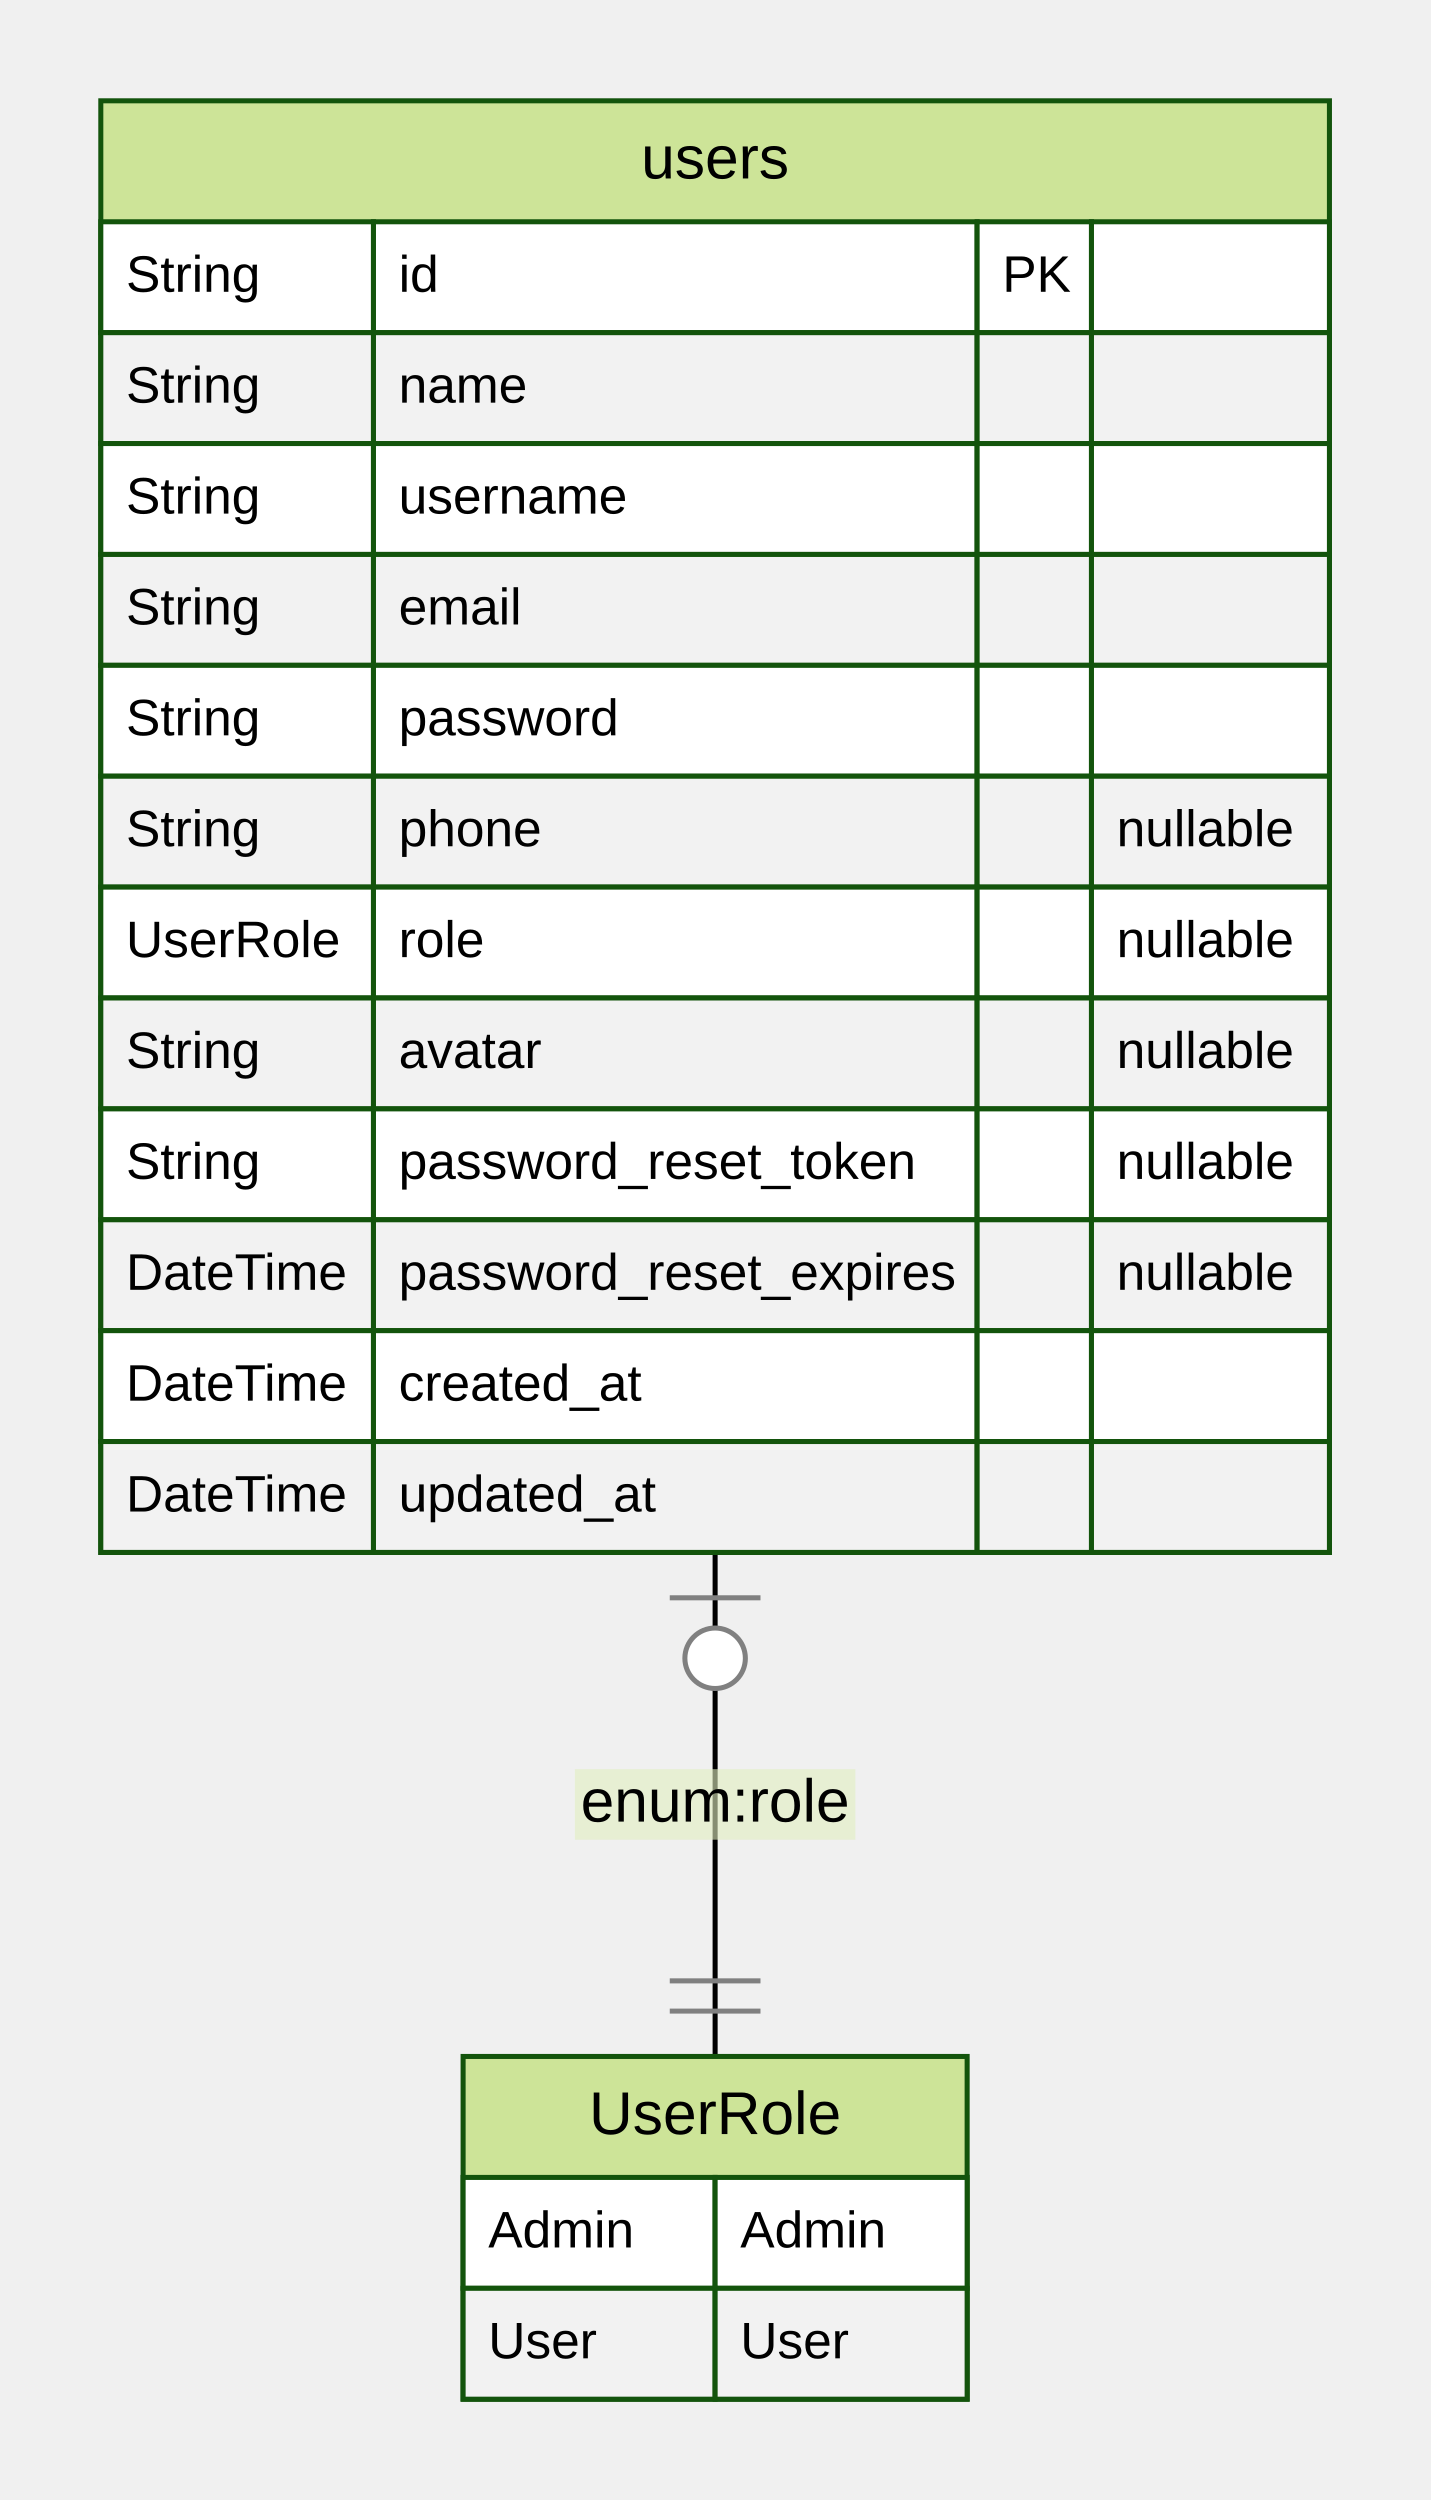
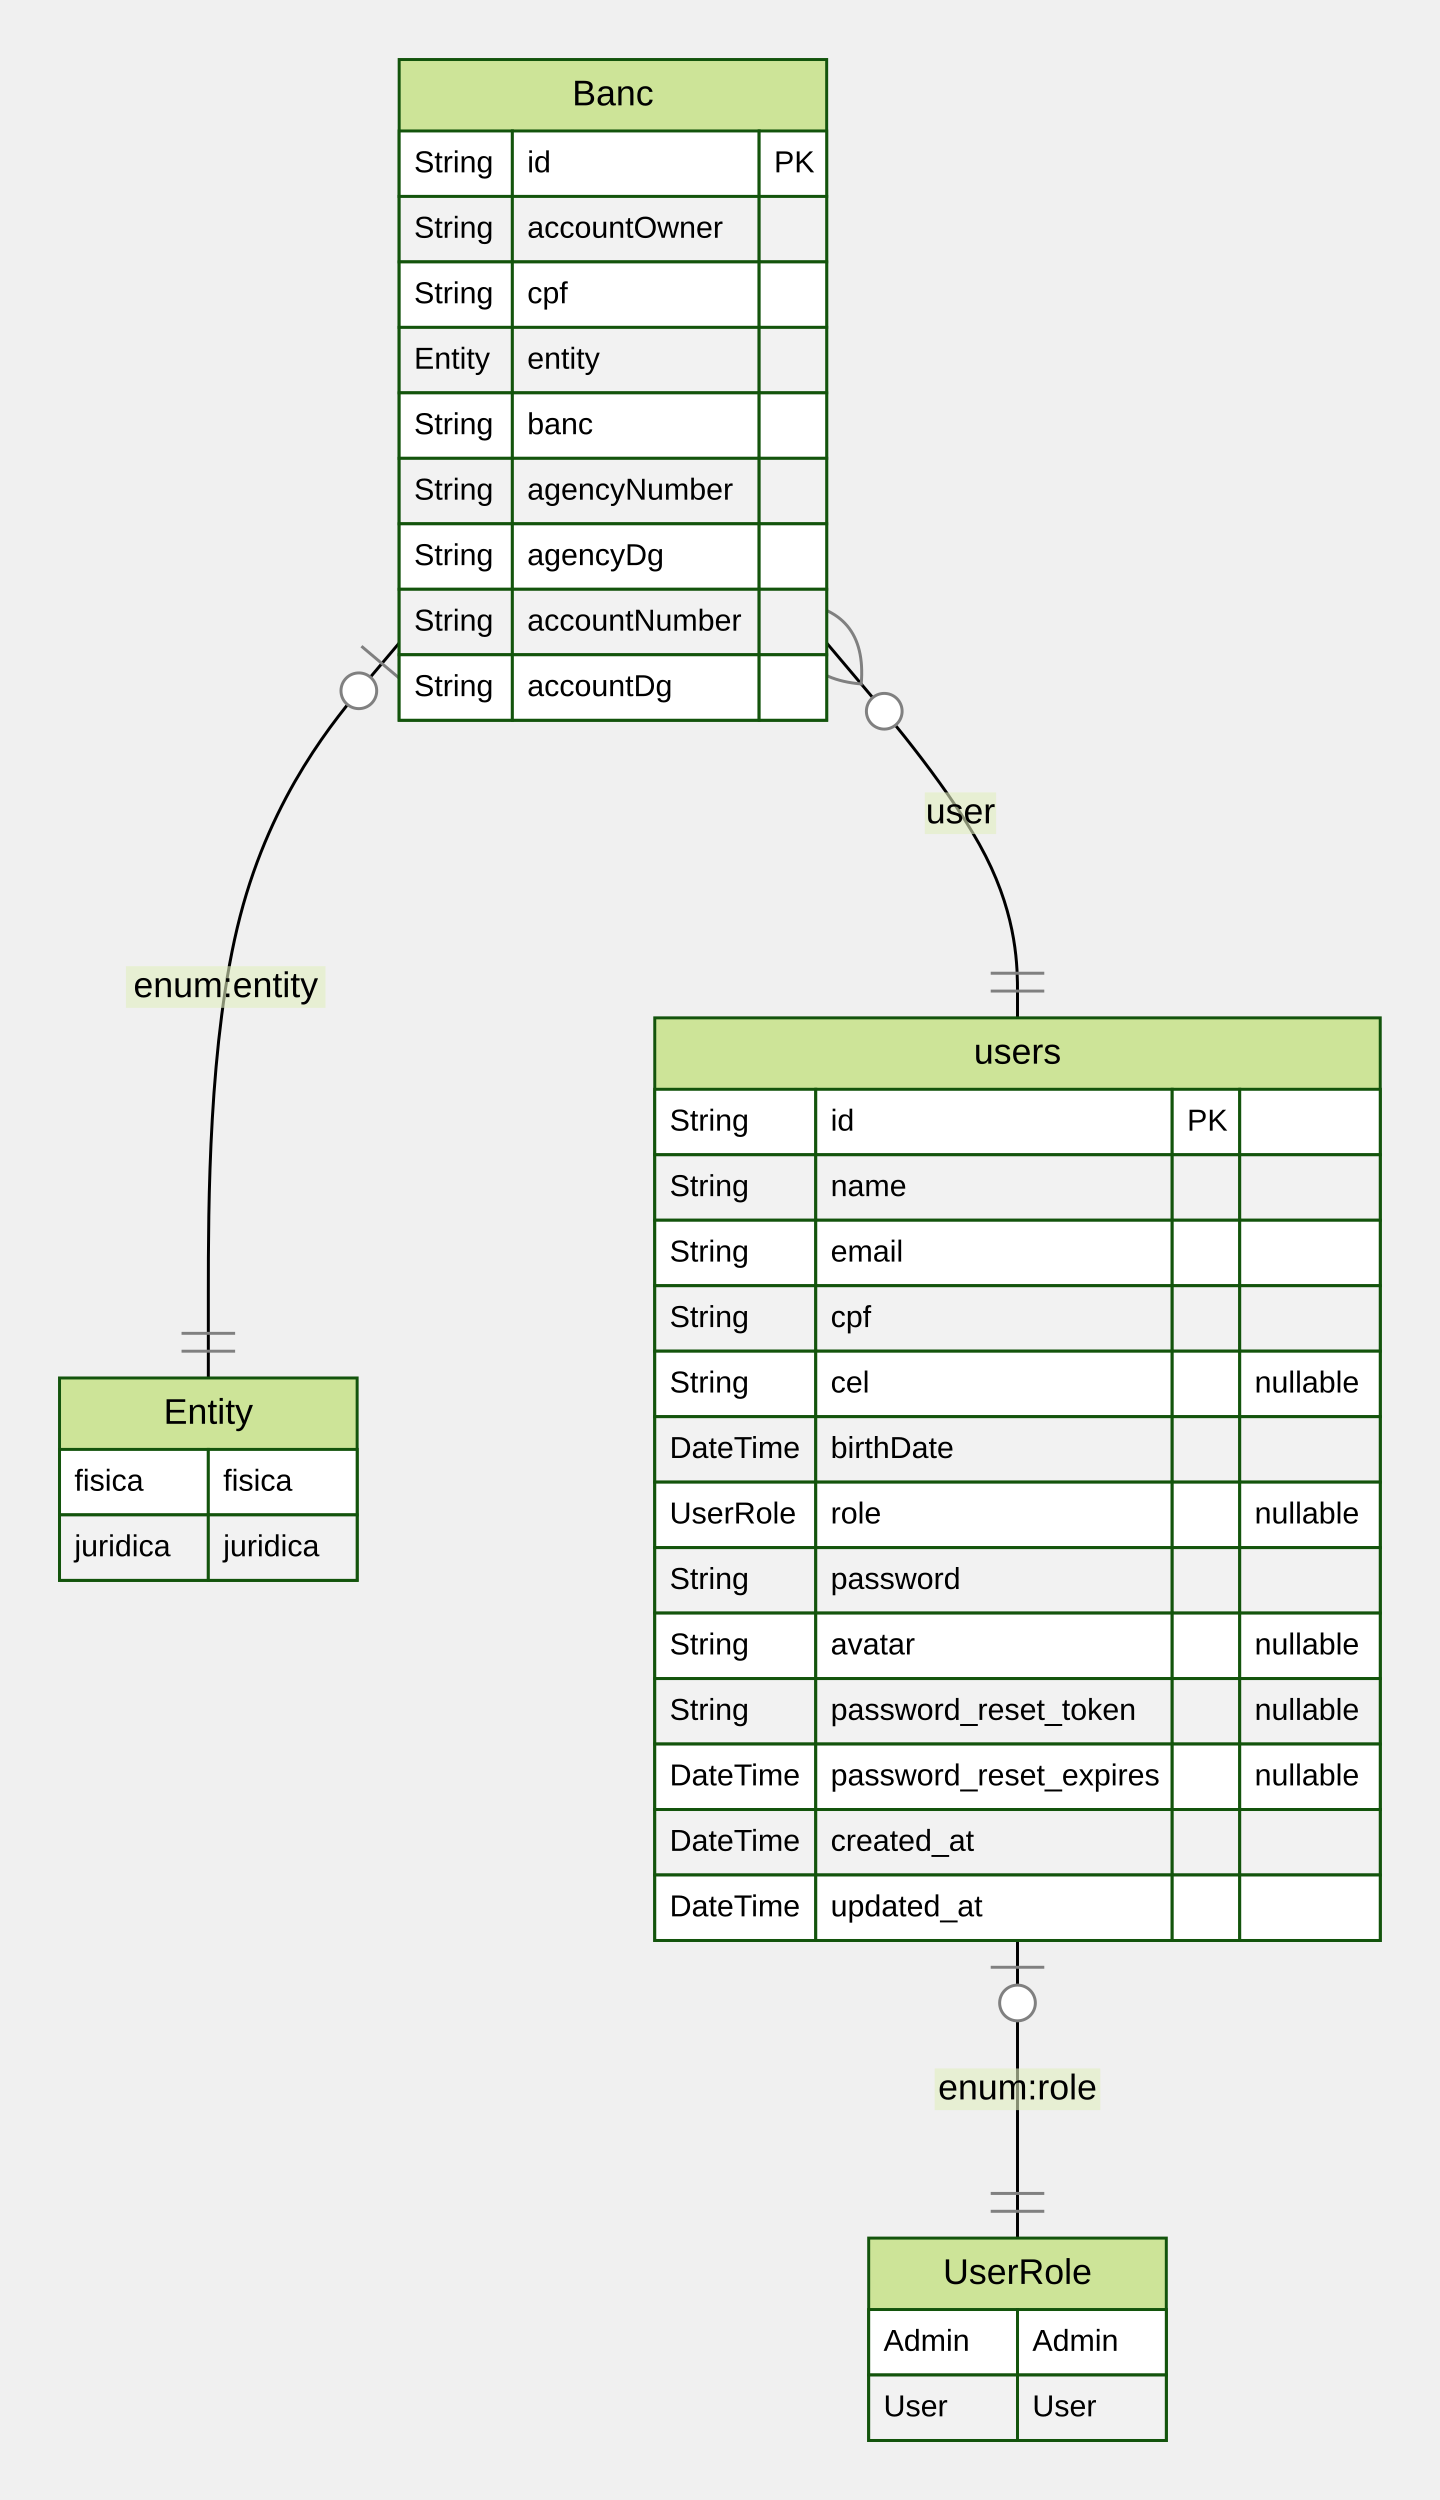
- <svg xmlns="http://www.w3.org/2000/svg" aria-labelledby="chart-title-mermaid-0 chart-desc-mermaid-0" role="img" viewBox="0 0 283.76 496" style="max-width: 283.76px; background-color: white;" height="496" width="100%" id="mermaid-0">
+ <svg xmlns="http://www.w3.org/2000/svg" aria-labelledby="chart-title-mermaid-0 chart-desc-mermaid-0" role="img" viewBox="0 0 483.76 840" style="max-width: 483.76px; background-color: white;" height="840" width="100%" id="mermaid-0">
  <style>#mermaid-0 {font-family:"trebuchet ms",verdana,arial,sans-serif;font-size:16px;fill:#000000;}#mermaid-0 .error-icon{fill:#552222;}#mermaid-0 .error-text{fill:#552222;stroke:#552222;}#mermaid-0 .edge-thickness-normal{stroke-width:2px;}#mermaid-0 .edge-thickness-thick{stroke-width:3.5px;}#mermaid-0 .edge-pattern-solid{stroke-dasharray:0;}#mermaid-0 .edge-pattern-dashed{stroke-dasharray:3;}#mermaid-0 .edge-pattern-dotted{stroke-dasharray:2;}#mermaid-0 .marker{fill:#000000;stroke:#000000;}#mermaid-0 .marker.cross{stroke:#000000;}#mermaid-0 svg{font-family:"trebuchet ms",verdana,arial,sans-serif;font-size:16px;}#mermaid-0 .entityBox{fill:#cde498;stroke:#13540c;}#mermaid-0 .attributeBoxOdd{fill:#ffffff;stroke:#13540c;}#mermaid-0 .attributeBoxEven{fill:#f2f2f2;stroke:#13540c;}#mermaid-0 .relationshipLabelBox{fill:hsl(78.158, 58.462%, 84.51%);opacity:0.7;background-color:hsl(78.158, 58.462%, 84.51%);}#mermaid-0 .relationshipLabelBox rect{opacity:0.5;}#mermaid-0 .relationshipLine{stroke:#000000;}#mermaid-0 :root{--mermaid-font-family:"trebuchet ms",verdana,arial,sans-serif;}</style>
  <g />
  <defs>
    <marker orient="auto" markerHeight="18" markerWidth="18" refY="9" refX="0" id="ONLY_ONE_START">
      <path d="M9,0 L9,18 M15,0 L15,18" fill="none" stroke="gray" />
    </marker>
  </defs>
  <defs>
    <marker orient="auto" markerHeight="18" markerWidth="18" refY="9" refX="18" id="ONLY_ONE_END">
      <path d="M3,0 L3,18 M9,0 L9,18" fill="none" stroke="gray" />
    </marker>
  </defs>
  <defs>
    <marker orient="auto" markerHeight="18" markerWidth="30" refY="9" refX="0" id="ZERO_OR_ONE_START">
      <circle r="6" cy="9" cx="21" fill="white" stroke="gray" />
      <path d="M9,0 L9,18" fill="none" stroke="gray" />
    </marker>
  </defs>
  <defs>
    <marker orient="auto" markerHeight="18" markerWidth="30" refY="9" refX="30" id="ZERO_OR_ONE_END">
      <circle r="6" cy="9" cx="9" fill="white" stroke="gray" />
      <path d="M21,0 L21,18" fill="none" stroke="gray" />
    </marker>
  </defs>
  <defs>
    <marker orient="auto" markerHeight="36" markerWidth="45" refY="18" refX="18" id="ONE_OR_MORE_START">
      <path d="M0,18 Q 18,0 36,18 Q 18,36 0,18 M42,9 L42,27" fill="none" stroke="gray" />
    </marker>
  </defs>
  <defs>
    <marker orient="auto" markerHeight="36" markerWidth="45" refY="18" refX="27" id="ONE_OR_MORE_END">
      <path d="M3,9 L3,27 M9,18 Q27,0 45,18 Q27,36 9,18" fill="none" stroke="gray" />
    </marker>
  </defs>
  <defs>
    <marker orient="auto" markerHeight="36" markerWidth="57" refY="18" refX="18" id="ZERO_OR_MORE_START">
      <circle r="6" cy="18" cx="48" fill="white" stroke="gray" />
      <path d="M0,18 Q18,0 36,18 Q18,36 0,18" fill="none" stroke="gray" />
    </marker>
  </defs>
  <defs>
    <marker orient="auto" markerHeight="36" markerWidth="57" refY="18" refX="39" id="ZERO_OR_MORE_END">
      <circle r="6" cy="18" cx="9" fill="white" stroke="gray" />
      <path d="M21,18 Q39,0 57,18 Q39,36 21,18" fill="none" stroke="gray" />
    </marker>
  </defs>
-   <path marker-start="url(#ZERO_OR_ONE_START)" marker-end="url(#ONLY_ONE_END)" fill="none" stroke="gray" d="M141.88,308L141.88,316.333C141.88,324.667,141.88,341.333,141.88,358C141.88,374.667,141.88,391.333,141.88,399.667L141.88,408" class="er relationshipLine" />
-   <g transform="translate(91.87988,408 )" id="UserRole">
+   <path marker-start="url(#ZERO_OR_ONE_START)" marker-end="url(#ONLY_ONE_END)" fill="none" stroke="gray" d="M341.88,652L341.88,660.333C341.88,668.667,341.88,685.333,341.88,702C341.88,718.667,341.88,735.333,341.88,743.667L341.88,752" class="er relationshipLine" />
+   <path marker-start="url(#ZERO_OR_MORE_START)" marker-end="url(#ONLY_ONE_END)" fill="none" stroke="gray" d="M277.76,216.06L288.446,228.716C299.133,241.373,320.507,266.687,331.193,287.677C341.88,308.667,341.88,325.333,341.88,333.667L341.88,342" class="er relationshipLine" />
+   <path marker-start="url(#ZERO_OR_ONE_START)" marker-end="url(#ONLY_ONE_END)" fill="none" stroke="gray" d="M134.12,216.06L123.433,228.716C112.747,241.373,91.373,266.687,80.687,307.843C70,349,70,406,70,434.5L70,463" class="er relationshipLine" />
+   <g transform="translate(291.8799,752 )" id="UserRole">
    <rect height="68" width="100" y="0" x="0" stroke="gray" fill-opacity="100%" fill="honeydew" class="er entityBox" />
    <text transform="translate(50,12)" style="font-family: &quot;trebuchet ms&quot;, verdana, arial, sans-serif;; font-size: 12px" text-anchor="middle" dominant-baseline="middle" y="0" x="0" id="entity-UserRole" class="er entityLabel">UserRole</text>
    <rect height="22" width="50" y="24" x="0" stroke="gray" fill-opacity="100%" fill="honeydew" class="er attributeBoxOdd" />
    <text transform="translate(5,35)" style="font-family: &quot;trebuchet ms&quot;, verdana, arial, sans-serif;; font-size: 10.2px" text-anchor="left" dominant-baseline="middle" y="0" x="0" id="entity-UserRole-attr-1-type" class="er entityLabel">Admin</text>
    <rect height="22" width="50" y="24" x="50" stroke="gray" fill-opacity="100%" fill="honeydew" class="er attributeBoxOdd" />
    <text transform="translate(55,35)" style="font-family: &quot;trebuchet ms&quot;, verdana, arial, sans-serif;; font-size: 10.2px" text-anchor="left" dominant-baseline="middle" y="0" x="0" id="entity-UserRole-attr-1-name" class="er entityLabel">Admin</text>
    <rect height="22" width="50" y="46" x="0" stroke="gray" fill-opacity="100%" fill="honeydew" class="er attributeBoxEven" />
    <text transform="translate(5,57)" style="font-family: &quot;trebuchet ms&quot;, verdana, arial, sans-serif;; font-size: 10.2px" text-anchor="left" dominant-baseline="middle" y="0" x="0" id="entity-UserRole-attr-2-type" class="er entityLabel">User</text>
    <rect height="22" width="50" y="46" x="50" stroke="gray" fill-opacity="100%" fill="honeydew" class="er attributeBoxEven" />
    <text transform="translate(55,57)" style="font-family: &quot;trebuchet ms&quot;, verdana, arial, sans-serif;; font-size: 10.2px" text-anchor="left" dominant-baseline="middle" y="0" x="0" id="entity-UserRole-attr-2-name" class="er entityLabel">User</text>
  </g>
-   <g transform="translate(20,20 )" id="users">
-     <rect height="288" width="243.76" y="0" x="0" stroke="gray" fill-opacity="100%" fill="honeydew" class="er entityBox" />
+   <g transform="translate(20,463 )" id="Entity">
+     <rect height="68" width="100" y="0" x="0" stroke="gray" fill-opacity="100%" fill="honeydew" class="er entityBox" />
+     <text transform="translate(50,12)" style="font-family: &quot;trebuchet ms&quot;, verdana, arial, sans-serif;; font-size: 12px" text-anchor="middle" dominant-baseline="middle" y="0" x="0" id="entity-Entity" class="er entityLabel">Entity</text>
+     <rect height="22" width="50" y="24" x="0" stroke="gray" fill-opacity="100%" fill="honeydew" class="er attributeBoxOdd" />
+     <text transform="translate(5,35)" style="font-family: &quot;trebuchet ms&quot;, verdana, arial, sans-serif;; font-size: 10.2px" text-anchor="left" dominant-baseline="middle" y="0" x="0" id="entity-Entity-attr-1-type" class="er entityLabel">fisica</text>
+     <rect height="22" width="50" y="24" x="50" stroke="gray" fill-opacity="100%" fill="honeydew" class="er attributeBoxOdd" />
+     <text transform="translate(55,35)" style="font-family: &quot;trebuchet ms&quot;, verdana, arial, sans-serif;; font-size: 10.2px" text-anchor="left" dominant-baseline="middle" y="0" x="0" id="entity-Entity-attr-1-name" class="er entityLabel">fisica</text>
+     <rect height="22" width="50" y="46" x="0" stroke="gray" fill-opacity="100%" fill="honeydew" class="er attributeBoxEven" />
+     <text transform="translate(5,57)" style="font-family: &quot;trebuchet ms&quot;, verdana, arial, sans-serif;; font-size: 10.2px" text-anchor="left" dominant-baseline="middle" y="0" x="0" id="entity-Entity-attr-2-type" class="er entityLabel">juridica</text>
+     <rect height="22" width="50" y="46" x="50" stroke="gray" fill-opacity="100%" fill="honeydew" class="er attributeBoxEven" />
+     <text transform="translate(55,57)" style="font-family: &quot;trebuchet ms&quot;, verdana, arial, sans-serif;; font-size: 10.2px" text-anchor="left" dominant-baseline="middle" y="0" x="0" id="entity-Entity-attr-2-name" class="er entityLabel">juridica</text>
+   </g>
+   <g transform="translate(220,342 )" id="users">
+     <rect height="310" width="243.76" y="0" x="0" stroke="gray" fill-opacity="100%" fill="honeydew" class="er entityBox" />
    <text transform="translate(121.8799,12)" style="font-family: &quot;trebuchet ms&quot;, verdana, arial, sans-serif;; font-size: 12px" text-anchor="middle" dominant-baseline="middle" y="0" x="0" id="entity-users" class="er entityLabel">users</text>
    <rect height="22" width="54.096" y="24" x="0" stroke="gray" fill-opacity="100%" fill="honeydew" class="er attributeBoxOdd" />
    <text transform="translate(5,35)" style="font-family: &quot;trebuchet ms&quot;, verdana, arial, sans-serif;; font-size: 10.2px" text-anchor="left" dominant-baseline="middle" y="0" x="0" id="entity-users-attr-1-type" class="er entityLabel">String</text>
    <rect height="22" width="119.764" y="24" x="54.096" stroke="gray" fill-opacity="100%" fill="honeydew" class="er attributeBoxOdd" />
    <text transform="translate(59.09555,35)" style="font-family: &quot;trebuchet ms&quot;, verdana, arial, sans-serif;; font-size: 10.2px" text-anchor="left" dominant-baseline="middle" y="0" x="0" id="entity-users-attr-1-name" class="er entityLabel">id</text>
    <rect height="22" width="22.688" y="24" x="173.86" stroke="gray" fill-opacity="100%" fill="honeydew" class="er attributeBoxOdd" />
    <text transform="translate(178.8595,35)" style="font-family: &quot;trebuchet ms&quot;, verdana, arial, sans-serif;; font-size: 10.2px" text-anchor="left" dominant-baseline="middle" y="0" x="0" id="entity-users-attr-1-key" class="er entityLabel">PK</text>
    <rect height="22" width="47.213" y="24" x="196.547" stroke="gray" fill-opacity="100%" fill="honeydew" class="er attributeBoxOdd" />
    <text transform="translate(201.5472,35)" style="font-family: &quot;trebuchet ms&quot;, verdana, arial, sans-serif;; font-size: 10.2px" text-anchor="left" dominant-baseline="middle" y="0" x="0" id="entity-users-attr-1-comment" class="er entityLabel" />
    <rect height="22" width="54.096" y="46" x="0" stroke="gray" fill-opacity="100%" fill="honeydew" class="er attributeBoxEven" />
    <text transform="translate(5,57)" style="font-family: &quot;trebuchet ms&quot;, verdana, arial, sans-serif;; font-size: 10.2px" text-anchor="left" dominant-baseline="middle" y="0" x="0" id="entity-users-attr-2-type" class="er entityLabel">String</text>
    <rect height="22" width="119.764" y="46" x="54.096" stroke="gray" fill-opacity="100%" fill="honeydew" class="er attributeBoxEven" />
    <text transform="translate(59.09555,57)" style="font-family: &quot;trebuchet ms&quot;, verdana, arial, sans-serif;; font-size: 10.2px" text-anchor="left" dominant-baseline="middle" y="0" x="0" id="entity-users-attr-2-name" class="er entityLabel">name</text>
    <rect height="22" width="22.688" y="46" x="173.86" stroke="gray" fill-opacity="100%" fill="honeydew" class="er attributeBoxEven" />
    <text transform="translate(178.8595,57)" style="font-family: &quot;trebuchet ms&quot;, verdana, arial, sans-serif;; font-size: 10.2px" text-anchor="left" dominant-baseline="middle" y="0" x="0" id="entity-users-attr-2-key" class="er entityLabel" />
    <rect height="22" width="47.213" y="46" x="196.547" stroke="gray" fill-opacity="100%" fill="honeydew" class="er attributeBoxEven" />
    <text transform="translate(201.5472,57)" style="font-family: &quot;trebuchet ms&quot;, verdana, arial, sans-serif;; font-size: 10.2px" text-anchor="left" dominant-baseline="middle" y="0" x="0" id="entity-users-attr-2-comment" class="er entityLabel" />
    <rect height="22" width="54.096" y="68" x="0" stroke="gray" fill-opacity="100%" fill="honeydew" class="er attributeBoxOdd" />
    <text transform="translate(5,79)" style="font-family: &quot;trebuchet ms&quot;, verdana, arial, sans-serif;; font-size: 10.2px" text-anchor="left" dominant-baseline="middle" y="0" x="0" id="entity-users-attr-3-type" class="er entityLabel">String</text>
    <rect height="22" width="119.764" y="68" x="54.096" stroke="gray" fill-opacity="100%" fill="honeydew" class="er attributeBoxOdd" />
-     <text transform="translate(59.09555,79)" style="font-family: &quot;trebuchet ms&quot;, verdana, arial, sans-serif;; font-size: 10.2px" text-anchor="left" dominant-baseline="middle" y="0" x="0" id="entity-users-attr-3-name" class="er entityLabel">username</text>
+     <text transform="translate(59.09555,79)" style="font-family: &quot;trebuchet ms&quot;, verdana, arial, sans-serif;; font-size: 10.2px" text-anchor="left" dominant-baseline="middle" y="0" x="0" id="entity-users-attr-3-name" class="er entityLabel">email</text>
    <rect height="22" width="22.688" y="68" x="173.86" stroke="gray" fill-opacity="100%" fill="honeydew" class="er attributeBoxOdd" />
    <text transform="translate(178.8595,79)" style="font-family: &quot;trebuchet ms&quot;, verdana, arial, sans-serif;; font-size: 10.2px" text-anchor="left" dominant-baseline="middle" y="0" x="0" id="entity-users-attr-3-key" class="er entityLabel" />
    <rect height="22" width="47.213" y="68" x="196.547" stroke="gray" fill-opacity="100%" fill="honeydew" class="er attributeBoxOdd" />
    <text transform="translate(201.5472,79)" style="font-family: &quot;trebuchet ms&quot;, verdana, arial, sans-serif;; font-size: 10.2px" text-anchor="left" dominant-baseline="middle" y="0" x="0" id="entity-users-attr-3-comment" class="er entityLabel" />
    <rect height="22" width="54.096" y="90" x="0" stroke="gray" fill-opacity="100%" fill="honeydew" class="er attributeBoxEven" />
    <text transform="translate(5,101)" style="font-family: &quot;trebuchet ms&quot;, verdana, arial, sans-serif;; font-size: 10.2px" text-anchor="left" dominant-baseline="middle" y="0" x="0" id="entity-users-attr-4-type" class="er entityLabel">String</text>
    <rect height="22" width="119.764" y="90" x="54.096" stroke="gray" fill-opacity="100%" fill="honeydew" class="er attributeBoxEven" />
-     <text transform="translate(59.09555,101)" style="font-family: &quot;trebuchet ms&quot;, verdana, arial, sans-serif;; font-size: 10.2px" text-anchor="left" dominant-baseline="middle" y="0" x="0" id="entity-users-attr-4-name" class="er entityLabel">email</text>
+     <text transform="translate(59.09555,101)" style="font-family: &quot;trebuchet ms&quot;, verdana, arial, sans-serif;; font-size: 10.2px" text-anchor="left" dominant-baseline="middle" y="0" x="0" id="entity-users-attr-4-name" class="er entityLabel">cpf</text>
    <rect height="22" width="22.688" y="90" x="173.86" stroke="gray" fill-opacity="100%" fill="honeydew" class="er attributeBoxEven" />
    <text transform="translate(178.8595,101)" style="font-family: &quot;trebuchet ms&quot;, verdana, arial, sans-serif;; font-size: 10.2px" text-anchor="left" dominant-baseline="middle" y="0" x="0" id="entity-users-attr-4-key" class="er entityLabel" />
    <rect height="22" width="47.213" y="90" x="196.547" stroke="gray" fill-opacity="100%" fill="honeydew" class="er attributeBoxEven" />
    <text transform="translate(201.5472,101)" style="font-family: &quot;trebuchet ms&quot;, verdana, arial, sans-serif;; font-size: 10.2px" text-anchor="left" dominant-baseline="middle" y="0" x="0" id="entity-users-attr-4-comment" class="er entityLabel" />
    <rect height="22" width="54.096" y="112" x="0" stroke="gray" fill-opacity="100%" fill="honeydew" class="er attributeBoxOdd" />
    <text transform="translate(5,123)" style="font-family: &quot;trebuchet ms&quot;, verdana, arial, sans-serif;; font-size: 10.2px" text-anchor="left" dominant-baseline="middle" y="0" x="0" id="entity-users-attr-5-type" class="er entityLabel">String</text>
    <rect height="22" width="119.764" y="112" x="54.096" stroke="gray" fill-opacity="100%" fill="honeydew" class="er attributeBoxOdd" />
-     <text transform="translate(59.09555,123)" style="font-family: &quot;trebuchet ms&quot;, verdana, arial, sans-serif;; font-size: 10.2px" text-anchor="left" dominant-baseline="middle" y="0" x="0" id="entity-users-attr-5-name" class="er entityLabel">password</text>
+     <text transform="translate(59.09555,123)" style="font-family: &quot;trebuchet ms&quot;, verdana, arial, sans-serif;; font-size: 10.2px" text-anchor="left" dominant-baseline="middle" y="0" x="0" id="entity-users-attr-5-name" class="er entityLabel">cel</text>
    <rect height="22" width="22.688" y="112" x="173.86" stroke="gray" fill-opacity="100%" fill="honeydew" class="er attributeBoxOdd" />
    <text transform="translate(178.8595,123)" style="font-family: &quot;trebuchet ms&quot;, verdana, arial, sans-serif;; font-size: 10.2px" text-anchor="left" dominant-baseline="middle" y="0" x="0" id="entity-users-attr-5-key" class="er entityLabel" />
    <rect height="22" width="47.213" y="112" x="196.547" stroke="gray" fill-opacity="100%" fill="honeydew" class="er attributeBoxOdd" />
-     <text transform="translate(201.5472,123)" style="font-family: &quot;trebuchet ms&quot;, verdana, arial, sans-serif;; font-size: 10.2px" text-anchor="left" dominant-baseline="middle" y="0" x="0" id="entity-users-attr-5-comment" class="er entityLabel" />
+     <text transform="translate(201.5472,123)" style="font-family: &quot;trebuchet ms&quot;, verdana, arial, sans-serif;; font-size: 10.2px" text-anchor="left" dominant-baseline="middle" y="0" x="0" id="entity-users-attr-5-comment" class="er entityLabel">nullable</text>
    <rect height="22" width="54.096" y="134" x="0" stroke="gray" fill-opacity="100%" fill="honeydew" class="er attributeBoxEven" />
-     <text transform="translate(5,145)" style="font-family: &quot;trebuchet ms&quot;, verdana, arial, sans-serif;; font-size: 10.2px" text-anchor="left" dominant-baseline="middle" y="0" x="0" id="entity-users-attr-6-type" class="er entityLabel">String</text>
+     <text transform="translate(5,145)" style="font-family: &quot;trebuchet ms&quot;, verdana, arial, sans-serif;; font-size: 10.2px" text-anchor="left" dominant-baseline="middle" y="0" x="0" id="entity-users-attr-6-type" class="er entityLabel">DateTime</text>
    <rect height="22" width="119.764" y="134" x="54.096" stroke="gray" fill-opacity="100%" fill="honeydew" class="er attributeBoxEven" />
-     <text transform="translate(59.09555,145)" style="font-family: &quot;trebuchet ms&quot;, verdana, arial, sans-serif;; font-size: 10.2px" text-anchor="left" dominant-baseline="middle" y="0" x="0" id="entity-users-attr-6-name" class="er entityLabel">phone</text>
+     <text transform="translate(59.09555,145)" style="font-family: &quot;trebuchet ms&quot;, verdana, arial, sans-serif;; font-size: 10.2px" text-anchor="left" dominant-baseline="middle" y="0" x="0" id="entity-users-attr-6-name" class="er entityLabel">birthDate</text>
    <rect height="22" width="22.688" y="134" x="173.86" stroke="gray" fill-opacity="100%" fill="honeydew" class="er attributeBoxEven" />
    <text transform="translate(178.8595,145)" style="font-family: &quot;trebuchet ms&quot;, verdana, arial, sans-serif;; font-size: 10.2px" text-anchor="left" dominant-baseline="middle" y="0" x="0" id="entity-users-attr-6-key" class="er entityLabel" />
    <rect height="22" width="47.213" y="134" x="196.547" stroke="gray" fill-opacity="100%" fill="honeydew" class="er attributeBoxEven" />
-     <text transform="translate(201.5472,145)" style="font-family: &quot;trebuchet ms&quot;, verdana, arial, sans-serif;; font-size: 10.2px" text-anchor="left" dominant-baseline="middle" y="0" x="0" id="entity-users-attr-6-comment" class="er entityLabel">nullable</text>
+     <text transform="translate(201.5472,145)" style="font-family: &quot;trebuchet ms&quot;, verdana, arial, sans-serif;; font-size: 10.2px" text-anchor="left" dominant-baseline="middle" y="0" x="0" id="entity-users-attr-6-comment" class="er entityLabel" />
    <rect height="22" width="54.096" y="156" x="0" stroke="gray" fill-opacity="100%" fill="honeydew" class="er attributeBoxOdd" />
    <text transform="translate(5,167)" style="font-family: &quot;trebuchet ms&quot;, verdana, arial, sans-serif;; font-size: 10.2px" text-anchor="left" dominant-baseline="middle" y="0" x="0" id="entity-users-attr-7-type" class="er entityLabel">UserRole</text>
    <rect height="22" width="119.764" y="156" x="54.096" stroke="gray" fill-opacity="100%" fill="honeydew" class="er attributeBoxOdd" />
    <text transform="translate(59.09555,167)" style="font-family: &quot;trebuchet ms&quot;, verdana, arial, sans-serif;; font-size: 10.2px" text-anchor="left" dominant-baseline="middle" y="0" x="0" id="entity-users-attr-7-name" class="er entityLabel">role</text>
    <rect height="22" width="22.688" y="156" x="173.86" stroke="gray" fill-opacity="100%" fill="honeydew" class="er attributeBoxOdd" />
    <text transform="translate(178.8595,167)" style="font-family: &quot;trebuchet ms&quot;, verdana, arial, sans-serif;; font-size: 10.2px" text-anchor="left" dominant-baseline="middle" y="0" x="0" id="entity-users-attr-7-key" class="er entityLabel" />
    <rect height="22" width="47.213" y="156" x="196.547" stroke="gray" fill-opacity="100%" fill="honeydew" class="er attributeBoxOdd" />
    <text transform="translate(201.5472,167)" style="font-family: &quot;trebuchet ms&quot;, verdana, arial, sans-serif;; font-size: 10.2px" text-anchor="left" dominant-baseline="middle" y="0" x="0" id="entity-users-attr-7-comment" class="er entityLabel">nullable</text>
    <rect height="22" width="54.096" y="178" x="0" stroke="gray" fill-opacity="100%" fill="honeydew" class="er attributeBoxEven" />
    <text transform="translate(5,189)" style="font-family: &quot;trebuchet ms&quot;, verdana, arial, sans-serif;; font-size: 10.2px" text-anchor="left" dominant-baseline="middle" y="0" x="0" id="entity-users-attr-8-type" class="er entityLabel">String</text>
    <rect height="22" width="119.764" y="178" x="54.096" stroke="gray" fill-opacity="100%" fill="honeydew" class="er attributeBoxEven" />
-     <text transform="translate(59.09555,189)" style="font-family: &quot;trebuchet ms&quot;, verdana, arial, sans-serif;; font-size: 10.2px" text-anchor="left" dominant-baseline="middle" y="0" x="0" id="entity-users-attr-8-name" class="er entityLabel">avatar</text>
+     <text transform="translate(59.09555,189)" style="font-family: &quot;trebuchet ms&quot;, verdana, arial, sans-serif;; font-size: 10.2px" text-anchor="left" dominant-baseline="middle" y="0" x="0" id="entity-users-attr-8-name" class="er entityLabel">password</text>
    <rect height="22" width="22.688" y="178" x="173.86" stroke="gray" fill-opacity="100%" fill="honeydew" class="er attributeBoxEven" />
    <text transform="translate(178.8595,189)" style="font-family: &quot;trebuchet ms&quot;, verdana, arial, sans-serif;; font-size: 10.2px" text-anchor="left" dominant-baseline="middle" y="0" x="0" id="entity-users-attr-8-key" class="er entityLabel" />
    <rect height="22" width="47.213" y="178" x="196.547" stroke="gray" fill-opacity="100%" fill="honeydew" class="er attributeBoxEven" />
-     <text transform="translate(201.5472,189)" style="font-family: &quot;trebuchet ms&quot;, verdana, arial, sans-serif;; font-size: 10.2px" text-anchor="left" dominant-baseline="middle" y="0" x="0" id="entity-users-attr-8-comment" class="er entityLabel">nullable</text>
+     <text transform="translate(201.5472,189)" style="font-family: &quot;trebuchet ms&quot;, verdana, arial, sans-serif;; font-size: 10.2px" text-anchor="left" dominant-baseline="middle" y="0" x="0" id="entity-users-attr-8-comment" class="er entityLabel" />
    <rect height="22" width="54.096" y="200" x="0" stroke="gray" fill-opacity="100%" fill="honeydew" class="er attributeBoxOdd" />
    <text transform="translate(5,211)" style="font-family: &quot;trebuchet ms&quot;, verdana, arial, sans-serif;; font-size: 10.2px" text-anchor="left" dominant-baseline="middle" y="0" x="0" id="entity-users-attr-9-type" class="er entityLabel">String</text>
    <rect height="22" width="119.764" y="200" x="54.096" stroke="gray" fill-opacity="100%" fill="honeydew" class="er attributeBoxOdd" />
-     <text transform="translate(59.09555,211)" style="font-family: &quot;trebuchet ms&quot;, verdana, arial, sans-serif;; font-size: 10.2px" text-anchor="left" dominant-baseline="middle" y="0" x="0" id="entity-users-attr-9-name" class="er entityLabel">password_reset_token</text>
+     <text transform="translate(59.09555,211)" style="font-family: &quot;trebuchet ms&quot;, verdana, arial, sans-serif;; font-size: 10.2px" text-anchor="left" dominant-baseline="middle" y="0" x="0" id="entity-users-attr-9-name" class="er entityLabel">avatar</text>
    <rect height="22" width="22.688" y="200" x="173.86" stroke="gray" fill-opacity="100%" fill="honeydew" class="er attributeBoxOdd" />
    <text transform="translate(178.8595,211)" style="font-family: &quot;trebuchet ms&quot;, verdana, arial, sans-serif;; font-size: 10.2px" text-anchor="left" dominant-baseline="middle" y="0" x="0" id="entity-users-attr-9-key" class="er entityLabel" />
    <rect height="22" width="47.213" y="200" x="196.547" stroke="gray" fill-opacity="100%" fill="honeydew" class="er attributeBoxOdd" />
    <text transform="translate(201.5472,211)" style="font-family: &quot;trebuchet ms&quot;, verdana, arial, sans-serif;; font-size: 10.2px" text-anchor="left" dominant-baseline="middle" y="0" x="0" id="entity-users-attr-9-comment" class="er entityLabel">nullable</text>
    <rect height="22" width="54.096" y="222" x="0" stroke="gray" fill-opacity="100%" fill="honeydew" class="er attributeBoxEven" />
-     <text transform="translate(5,233)" style="font-family: &quot;trebuchet ms&quot;, verdana, arial, sans-serif;; font-size: 10.2px" text-anchor="left" dominant-baseline="middle" y="0" x="0" id="entity-users-attr-10-type" class="er entityLabel">DateTime</text>
+     <text transform="translate(5,233)" style="font-family: &quot;trebuchet ms&quot;, verdana, arial, sans-serif;; font-size: 10.2px" text-anchor="left" dominant-baseline="middle" y="0" x="0" id="entity-users-attr-10-type" class="er entityLabel">String</text>
    <rect height="22" width="119.764" y="222" x="54.096" stroke="gray" fill-opacity="100%" fill="honeydew" class="er attributeBoxEven" />
-     <text transform="translate(59.09555,233)" style="font-family: &quot;trebuchet ms&quot;, verdana, arial, sans-serif;; font-size: 10.2px" text-anchor="left" dominant-baseline="middle" y="0" x="0" id="entity-users-attr-10-name" class="er entityLabel">password_reset_expires</text>
+     <text transform="translate(59.09555,233)" style="font-family: &quot;trebuchet ms&quot;, verdana, arial, sans-serif;; font-size: 10.2px" text-anchor="left" dominant-baseline="middle" y="0" x="0" id="entity-users-attr-10-name" class="er entityLabel">password_reset_token</text>
    <rect height="22" width="22.688" y="222" x="173.86" stroke="gray" fill-opacity="100%" fill="honeydew" class="er attributeBoxEven" />
    <text transform="translate(178.8595,233)" style="font-family: &quot;trebuchet ms&quot;, verdana, arial, sans-serif;; font-size: 10.2px" text-anchor="left" dominant-baseline="middle" y="0" x="0" id="entity-users-attr-10-key" class="er entityLabel" />
    <rect height="22" width="47.213" y="222" x="196.547" stroke="gray" fill-opacity="100%" fill="honeydew" class="er attributeBoxEven" />
    <text transform="translate(201.5472,233)" style="font-family: &quot;trebuchet ms&quot;, verdana, arial, sans-serif;; font-size: 10.2px" text-anchor="left" dominant-baseline="middle" y="0" x="0" id="entity-users-attr-10-comment" class="er entityLabel">nullable</text>
    <rect height="22" width="54.096" y="244" x="0" stroke="gray" fill-opacity="100%" fill="honeydew" class="er attributeBoxOdd" />
    <text transform="translate(5,255)" style="font-family: &quot;trebuchet ms&quot;, verdana, arial, sans-serif;; font-size: 10.2px" text-anchor="left" dominant-baseline="middle" y="0" x="0" id="entity-users-attr-11-type" class="er entityLabel">DateTime</text>
    <rect height="22" width="119.764" y="244" x="54.096" stroke="gray" fill-opacity="100%" fill="honeydew" class="er attributeBoxOdd" />
-     <text transform="translate(59.09555,255)" style="font-family: &quot;trebuchet ms&quot;, verdana, arial, sans-serif;; font-size: 10.2px" text-anchor="left" dominant-baseline="middle" y="0" x="0" id="entity-users-attr-11-name" class="er entityLabel">created_at</text>
+     <text transform="translate(59.09555,255)" style="font-family: &quot;trebuchet ms&quot;, verdana, arial, sans-serif;; font-size: 10.2px" text-anchor="left" dominant-baseline="middle" y="0" x="0" id="entity-users-attr-11-name" class="er entityLabel">password_reset_expires</text>
    <rect height="22" width="22.688" y="244" x="173.86" stroke="gray" fill-opacity="100%" fill="honeydew" class="er attributeBoxOdd" />
    <text transform="translate(178.8595,255)" style="font-family: &quot;trebuchet ms&quot;, verdana, arial, sans-serif;; font-size: 10.2px" text-anchor="left" dominant-baseline="middle" y="0" x="0" id="entity-users-attr-11-key" class="er entityLabel" />
    <rect height="22" width="47.213" y="244" x="196.547" stroke="gray" fill-opacity="100%" fill="honeydew" class="er attributeBoxOdd" />
-     <text transform="translate(201.5472,255)" style="font-family: &quot;trebuchet ms&quot;, verdana, arial, sans-serif;; font-size: 10.2px" text-anchor="left" dominant-baseline="middle" y="0" x="0" id="entity-users-attr-11-comment" class="er entityLabel" />
+     <text transform="translate(201.5472,255)" style="font-family: &quot;trebuchet ms&quot;, verdana, arial, sans-serif;; font-size: 10.2px" text-anchor="left" dominant-baseline="middle" y="0" x="0" id="entity-users-attr-11-comment" class="er entityLabel">nullable</text>
    <rect height="22" width="54.096" y="266" x="0" stroke="gray" fill-opacity="100%" fill="honeydew" class="er attributeBoxEven" />
    <text transform="translate(5,277)" style="font-family: &quot;trebuchet ms&quot;, verdana, arial, sans-serif;; font-size: 10.2px" text-anchor="left" dominant-baseline="middle" y="0" x="0" id="entity-users-attr-12-type" class="er entityLabel">DateTime</text>
    <rect height="22" width="119.764" y="266" x="54.096" stroke="gray" fill-opacity="100%" fill="honeydew" class="er attributeBoxEven" />
-     <text transform="translate(59.09555,277)" style="font-family: &quot;trebuchet ms&quot;, verdana, arial, sans-serif;; font-size: 10.2px" text-anchor="left" dominant-baseline="middle" y="0" x="0" id="entity-users-attr-12-name" class="er entityLabel">updated_at</text>
+     <text transform="translate(59.09555,277)" style="font-family: &quot;trebuchet ms&quot;, verdana, arial, sans-serif;; font-size: 10.2px" text-anchor="left" dominant-baseline="middle" y="0" x="0" id="entity-users-attr-12-name" class="er entityLabel">created_at</text>
    <rect height="22" width="22.688" y="266" x="173.86" stroke="gray" fill-opacity="100%" fill="honeydew" class="er attributeBoxEven" />
    <text transform="translate(178.8595,277)" style="font-family: &quot;trebuchet ms&quot;, verdana, arial, sans-serif;; font-size: 10.2px" text-anchor="left" dominant-baseline="middle" y="0" x="0" id="entity-users-attr-12-key" class="er entityLabel" />
    <rect height="22" width="47.213" y="266" x="196.547" stroke="gray" fill-opacity="100%" fill="honeydew" class="er attributeBoxEven" />
    <text transform="translate(201.5472,277)" style="font-family: &quot;trebuchet ms&quot;, verdana, arial, sans-serif;; font-size: 10.2px" text-anchor="left" dominant-baseline="middle" y="0" x="0" id="entity-users-attr-12-comment" class="er entityLabel" />
-   </g>
-   <rect fill-opacity="85%" fill="white" height="14" width="55.668" y="351" x="114.046" class="er relationshipLabelBox" />
-   <text style="font-family: &quot;trebuchet ms&quot;, verdana, arial, sans-serif;; font-size: 12px" dominant-baseline="middle" text-anchor="middle" y="358" x="141.88" id="rel1" class="er relationshipLabel">enum:role</text>
+     <rect height="22" width="54.096" y="288" x="0" stroke="gray" fill-opacity="100%" fill="honeydew" class="er attributeBoxOdd" />
+     <text transform="translate(5,299)" style="font-family: &quot;trebuchet ms&quot;, verdana, arial, sans-serif;; font-size: 10.2px" text-anchor="left" dominant-baseline="middle" y="0" x="0" id="entity-users-attr-13-type" class="er entityLabel">DateTime</text>
+     <rect height="22" width="119.764" y="288" x="54.096" stroke="gray" fill-opacity="100%" fill="honeydew" class="er attributeBoxOdd" />
+     <text transform="translate(59.09555,299)" style="font-family: &quot;trebuchet ms&quot;, verdana, arial, sans-serif;; font-size: 10.2px" text-anchor="left" dominant-baseline="middle" y="0" x="0" id="entity-users-attr-13-name" class="er entityLabel">updated_at</text>
+     <rect height="22" width="22.688" y="288" x="173.86" stroke="gray" fill-opacity="100%" fill="honeydew" class="er attributeBoxOdd" />
+     <text transform="translate(178.8595,299)" style="font-family: &quot;trebuchet ms&quot;, verdana, arial, sans-serif;; font-size: 10.2px" text-anchor="left" dominant-baseline="middle" y="0" x="0" id="entity-users-attr-13-key" class="er entityLabel" />
+     <rect height="22" width="47.213" y="288" x="196.547" stroke="gray" fill-opacity="100%" fill="honeydew" class="er attributeBoxOdd" />
+     <text transform="translate(201.5472,299)" style="font-family: &quot;trebuchet ms&quot;, verdana, arial, sans-serif;; font-size: 10.2px" text-anchor="left" dominant-baseline="middle" y="0" x="0" id="entity-users-attr-13-comment" class="er entityLabel" />
+   </g>
+   <g transform="translate(134.1201,20 )" id="Banc">
+     <rect height="222" width="143.64" y="0" x="0" stroke="gray" fill-opacity="100%" fill="honeydew" class="er entityBox" />
+     <text transform="translate(71.81989,12)" style="font-family: &quot;trebuchet ms&quot;, verdana, arial, sans-serif;; font-size: 12px" text-anchor="middle" dominant-baseline="middle" y="0" x="0" id="entity-Banc" class="er entityLabel">Banc</text>
+     <rect height="22" width="38.034" y="24" x="0" stroke="gray" fill-opacity="100%" fill="honeydew" class="er attributeBoxOdd" />
+     <text transform="translate(5,35)" style="font-family: &quot;trebuchet ms&quot;, verdana, arial, sans-serif;; font-size: 10.2px" text-anchor="left" dominant-baseline="middle" y="0" x="0" id="entity-Banc-attr-1-type" class="er entityLabel">String</text>
+     <rect height="22" width="82.919" y="24" x="38.034" stroke="gray" fill-opacity="100%" fill="honeydew" class="er attributeBoxOdd" />
+     <text transform="translate(43.03354,35)" style="font-family: &quot;trebuchet ms&quot;, verdana, arial, sans-serif;; font-size: 10.2px" text-anchor="left" dominant-baseline="middle" y="0" x="0" id="entity-Banc-attr-1-name" class="er entityLabel">id</text>
+     <rect height="22" width="22.688" y="24" x="120.952" stroke="gray" fill-opacity="100%" fill="honeydew" class="er attributeBoxOdd" />
+     <text transform="translate(125.9521,35)" style="font-family: &quot;trebuchet ms&quot;, verdana, arial, sans-serif;; font-size: 10.2px" text-anchor="left" dominant-baseline="middle" y="0" x="0" id="entity-Banc-attr-1-key" class="er entityLabel">PK</text>
+     <rect height="22" width="38.034" y="46" x="0" stroke="gray" fill-opacity="100%" fill="honeydew" class="er attributeBoxEven" />
+     <text transform="translate(5,57)" style="font-family: &quot;trebuchet ms&quot;, verdana, arial, sans-serif;; font-size: 10.2px" text-anchor="left" dominant-baseline="middle" y="0" x="0" id="entity-Banc-attr-2-type" class="er entityLabel">String</text>
+     <rect height="22" width="82.919" y="46" x="38.034" stroke="gray" fill-opacity="100%" fill="honeydew" class="er attributeBoxEven" />
+     <text transform="translate(43.03354,57)" style="font-family: &quot;trebuchet ms&quot;, verdana, arial, sans-serif;; font-size: 10.2px" text-anchor="left" dominant-baseline="middle" y="0" x="0" id="entity-Banc-attr-2-name" class="er entityLabel">accountOwner</text>
+     <rect height="22" width="22.688" y="46" x="120.952" stroke="gray" fill-opacity="100%" fill="honeydew" class="er attributeBoxEven" />
+     <text transform="translate(125.9521,57)" style="font-family: &quot;trebuchet ms&quot;, verdana, arial, sans-serif;; font-size: 10.2px" text-anchor="left" dominant-baseline="middle" y="0" x="0" id="entity-Banc-attr-2-key" class="er entityLabel" />
+     <rect height="22" width="38.034" y="68" x="0" stroke="gray" fill-opacity="100%" fill="honeydew" class="er attributeBoxOdd" />
+     <text transform="translate(5,79)" style="font-family: &quot;trebuchet ms&quot;, verdana, arial, sans-serif;; font-size: 10.2px" text-anchor="left" dominant-baseline="middle" y="0" x="0" id="entity-Banc-attr-3-type" class="er entityLabel">String</text>
+     <rect height="22" width="82.919" y="68" x="38.034" stroke="gray" fill-opacity="100%" fill="honeydew" class="er attributeBoxOdd" />
+     <text transform="translate(43.03354,79)" style="font-family: &quot;trebuchet ms&quot;, verdana, arial, sans-serif;; font-size: 10.2px" text-anchor="left" dominant-baseline="middle" y="0" x="0" id="entity-Banc-attr-3-name" class="er entityLabel">cpf</text>
+     <rect height="22" width="22.688" y="68" x="120.952" stroke="gray" fill-opacity="100%" fill="honeydew" class="er attributeBoxOdd" />
+     <text transform="translate(125.9521,79)" style="font-family: &quot;trebuchet ms&quot;, verdana, arial, sans-serif;; font-size: 10.2px" text-anchor="left" dominant-baseline="middle" y="0" x="0" id="entity-Banc-attr-3-key" class="er entityLabel" />
+     <rect height="22" width="38.034" y="90" x="0" stroke="gray" fill-opacity="100%" fill="honeydew" class="er attributeBoxEven" />
+     <text transform="translate(5,101)" style="font-family: &quot;trebuchet ms&quot;, verdana, arial, sans-serif;; font-size: 10.2px" text-anchor="left" dominant-baseline="middle" y="0" x="0" id="entity-Banc-attr-4-type" class="er entityLabel">Entity</text>
+     <rect height="22" width="82.919" y="90" x="38.034" stroke="gray" fill-opacity="100%" fill="honeydew" class="er attributeBoxEven" />
+     <text transform="translate(43.03354,101)" style="font-family: &quot;trebuchet ms&quot;, verdana, arial, sans-serif;; font-size: 10.2px" text-anchor="left" dominant-baseline="middle" y="0" x="0" id="entity-Banc-attr-4-name" class="er entityLabel">entity</text>
+     <rect height="22" width="22.688" y="90" x="120.952" stroke="gray" fill-opacity="100%" fill="honeydew" class="er attributeBoxEven" />
+     <text transform="translate(125.9521,101)" style="font-family: &quot;trebuchet ms&quot;, verdana, arial, sans-serif;; font-size: 10.2px" text-anchor="left" dominant-baseline="middle" y="0" x="0" id="entity-Banc-attr-4-key" class="er entityLabel" />
+     <rect height="22" width="38.034" y="112" x="0" stroke="gray" fill-opacity="100%" fill="honeydew" class="er attributeBoxOdd" />
+     <text transform="translate(5,123)" style="font-family: &quot;trebuchet ms&quot;, verdana, arial, sans-serif;; font-size: 10.2px" text-anchor="left" dominant-baseline="middle" y="0" x="0" id="entity-Banc-attr-5-type" class="er entityLabel">String</text>
+     <rect height="22" width="82.919" y="112" x="38.034" stroke="gray" fill-opacity="100%" fill="honeydew" class="er attributeBoxOdd" />
+     <text transform="translate(43.03354,123)" style="font-family: &quot;trebuchet ms&quot;, verdana, arial, sans-serif;; font-size: 10.2px" text-anchor="left" dominant-baseline="middle" y="0" x="0" id="entity-Banc-attr-5-name" class="er entityLabel">banc</text>
+     <rect height="22" width="22.688" y="112" x="120.952" stroke="gray" fill-opacity="100%" fill="honeydew" class="er attributeBoxOdd" />
+     <text transform="translate(125.9521,123)" style="font-family: &quot;trebuchet ms&quot;, verdana, arial, sans-serif;; font-size: 10.2px" text-anchor="left" dominant-baseline="middle" y="0" x="0" id="entity-Banc-attr-5-key" class="er entityLabel" />
+     <rect height="22" width="38.034" y="134" x="0" stroke="gray" fill-opacity="100%" fill="honeydew" class="er attributeBoxEven" />
+     <text transform="translate(5,145)" style="font-family: &quot;trebuchet ms&quot;, verdana, arial, sans-serif;; font-size: 10.2px" text-anchor="left" dominant-baseline="middle" y="0" x="0" id="entity-Banc-attr-6-type" class="er entityLabel">String</text>
+     <rect height="22" width="82.919" y="134" x="38.034" stroke="gray" fill-opacity="100%" fill="honeydew" class="er attributeBoxEven" />
+     <text transform="translate(43.03354,145)" style="font-family: &quot;trebuchet ms&quot;, verdana, arial, sans-serif;; font-size: 10.2px" text-anchor="left" dominant-baseline="middle" y="0" x="0" id="entity-Banc-attr-6-name" class="er entityLabel">agencyNumber</text>
+     <rect height="22" width="22.688" y="134" x="120.952" stroke="gray" fill-opacity="100%" fill="honeydew" class="er attributeBoxEven" />
+     <text transform="translate(125.9521,145)" style="font-family: &quot;trebuchet ms&quot;, verdana, arial, sans-serif;; font-size: 10.2px" text-anchor="left" dominant-baseline="middle" y="0" x="0" id="entity-Banc-attr-6-key" class="er entityLabel" />
+     <rect height="22" width="38.034" y="156" x="0" stroke="gray" fill-opacity="100%" fill="honeydew" class="er attributeBoxOdd" />
+     <text transform="translate(5,167)" style="font-family: &quot;trebuchet ms&quot;, verdana, arial, sans-serif;; font-size: 10.2px" text-anchor="left" dominant-baseline="middle" y="0" x="0" id="entity-Banc-attr-7-type" class="er entityLabel">String</text>
+     <rect height="22" width="82.919" y="156" x="38.034" stroke="gray" fill-opacity="100%" fill="honeydew" class="er attributeBoxOdd" />
+     <text transform="translate(43.03354,167)" style="font-family: &quot;trebuchet ms&quot;, verdana, arial, sans-serif;; font-size: 10.2px" text-anchor="left" dominant-baseline="middle" y="0" x="0" id="entity-Banc-attr-7-name" class="er entityLabel">agencyDg</text>
+     <rect height="22" width="22.688" y="156" x="120.952" stroke="gray" fill-opacity="100%" fill="honeydew" class="er attributeBoxOdd" />
+     <text transform="translate(125.9521,167)" style="font-family: &quot;trebuchet ms&quot;, verdana, arial, sans-serif;; font-size: 10.2px" text-anchor="left" dominant-baseline="middle" y="0" x="0" id="entity-Banc-attr-7-key" class="er entityLabel" />
+     <rect height="22" width="38.034" y="178" x="0" stroke="gray" fill-opacity="100%" fill="honeydew" class="er attributeBoxEven" />
+     <text transform="translate(5,189)" style="font-family: &quot;trebuchet ms&quot;, verdana, arial, sans-serif;; font-size: 10.2px" text-anchor="left" dominant-baseline="middle" y="0" x="0" id="entity-Banc-attr-8-type" class="er entityLabel">String</text>
+     <rect height="22" width="82.919" y="178" x="38.034" stroke="gray" fill-opacity="100%" fill="honeydew" class="er attributeBoxEven" />
+     <text transform="translate(43.03354,189)" style="font-family: &quot;trebuchet ms&quot;, verdana, arial, sans-serif;; font-size: 10.2px" text-anchor="left" dominant-baseline="middle" y="0" x="0" id="entity-Banc-attr-8-name" class="er entityLabel">accountNumber</text>
+     <rect height="22" width="22.688" y="178" x="120.952" stroke="gray" fill-opacity="100%" fill="honeydew" class="er attributeBoxEven" />
+     <text transform="translate(125.9521,189)" style="font-family: &quot;trebuchet ms&quot;, verdana, arial, sans-serif;; font-size: 10.2px" text-anchor="left" dominant-baseline="middle" y="0" x="0" id="entity-Banc-attr-8-key" class="er entityLabel" />
+     <rect height="22" width="38.034" y="200" x="0" stroke="gray" fill-opacity="100%" fill="honeydew" class="er attributeBoxOdd" />
+     <text transform="translate(5,211)" style="font-family: &quot;trebuchet ms&quot;, verdana, arial, sans-serif;; font-size: 10.2px" text-anchor="left" dominant-baseline="middle" y="0" x="0" id="entity-Banc-attr-9-type" class="er entityLabel">String</text>
+     <rect height="22" width="82.919" y="200" x="38.034" stroke="gray" fill-opacity="100%" fill="honeydew" class="er attributeBoxOdd" />
+     <text transform="translate(43.03354,211)" style="font-family: &quot;trebuchet ms&quot;, verdana, arial, sans-serif;; font-size: 10.2px" text-anchor="left" dominant-baseline="middle" y="0" x="0" id="entity-Banc-attr-9-name" class="er entityLabel">accountDg</text>
+     <rect height="22" width="22.688" y="200" x="120.952" stroke="gray" fill-opacity="100%" fill="honeydew" class="er attributeBoxOdd" />
+     <text transform="translate(125.9521,211)" style="font-family: &quot;trebuchet ms&quot;, verdana, arial, sans-serif;; font-size: 10.2px" text-anchor="left" dominant-baseline="middle" y="0" x="0" id="entity-Banc-attr-9-key" class="er entityLabel" />
+   </g>
+   <rect fill-opacity="85%" fill="white" height="14" width="55.668" y="695" x="314.046" class="er relationshipLabelBox" />
+   <text style="font-family: &quot;trebuchet ms&quot;, verdana, arial, sans-serif;; font-size: 12px" dominant-baseline="middle" text-anchor="middle" y="702" x="341.88" id="rel1" class="er relationshipLabel">enum:role</text>
+   <rect fill-opacity="85%" fill="white" height="14" width="23.959" y="266.237" x="310.746" class="er relationshipLabelBox" />
+   <text style="font-family: &quot;trebuchet ms&quot;, verdana, arial, sans-serif;; font-size: 12px" dominant-baseline="middle" text-anchor="middle" y="273.237" x="322.725" id="rel2" class="er relationshipLabel">user</text>
+   <rect fill-opacity="85%" fill="white" height="14" width="67.064" y="324.639" x="42.315" class="er relationshipLabelBox" />
+   <text style="font-family: &quot;trebuchet ms&quot;, verdana, arial, sans-serif;; font-size: 12px" dominant-baseline="middle" text-anchor="middle" y="331.639" x="75.847" id="rel3" class="er relationshipLabel">enum:entity</text>
</svg>
